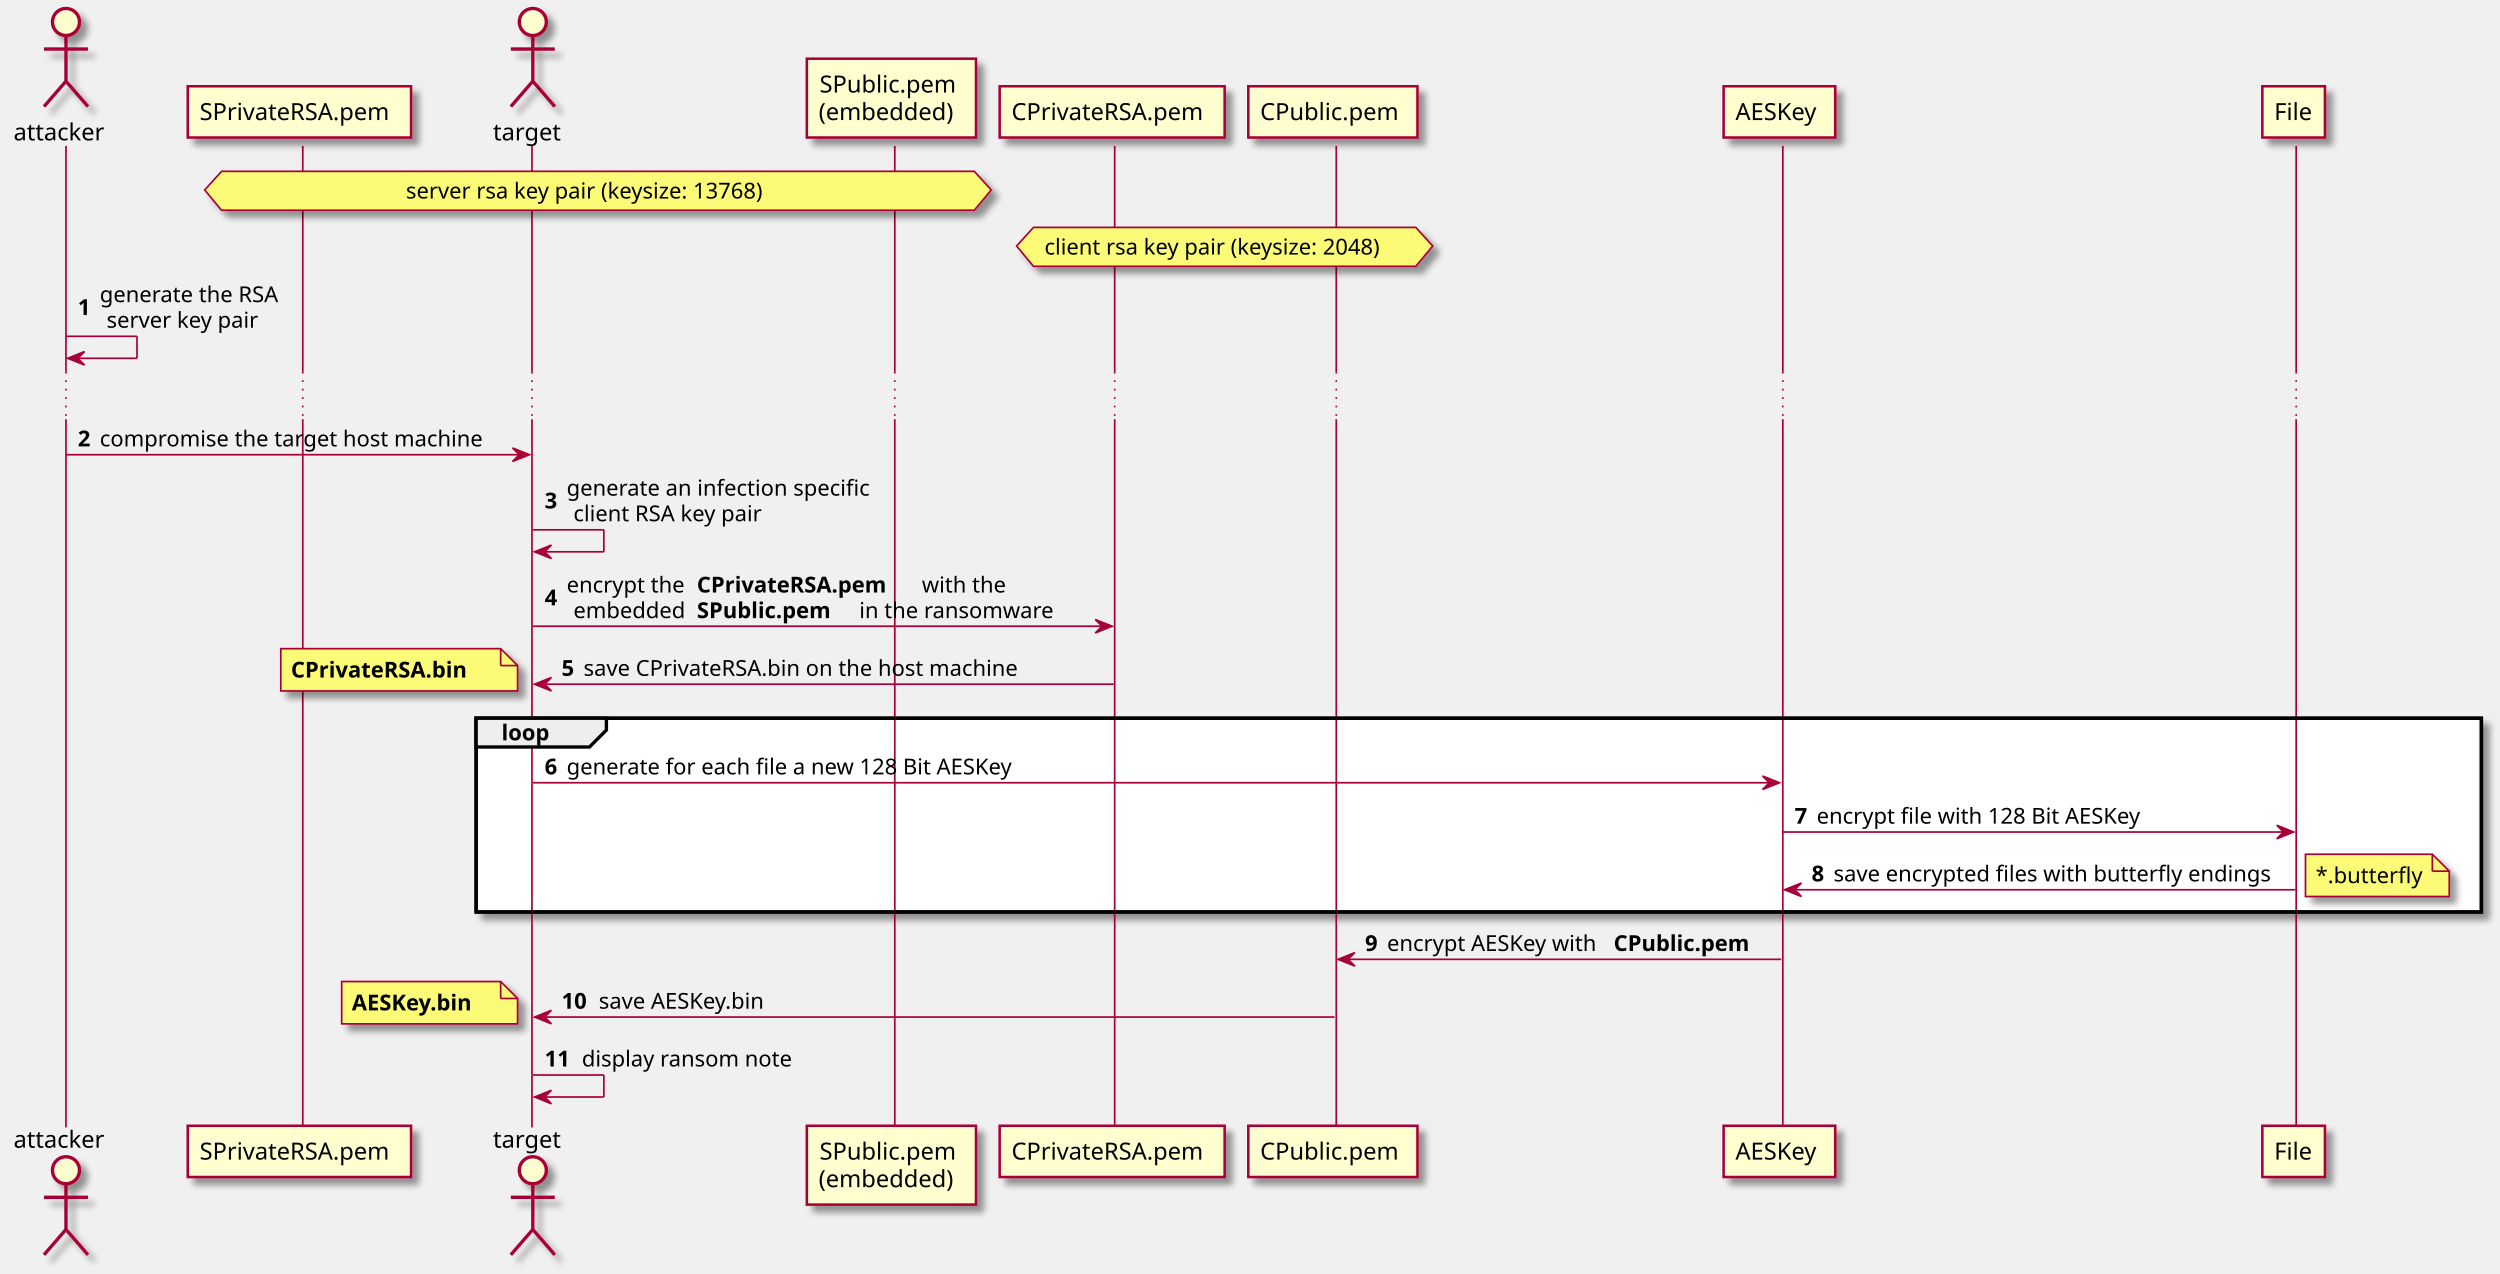
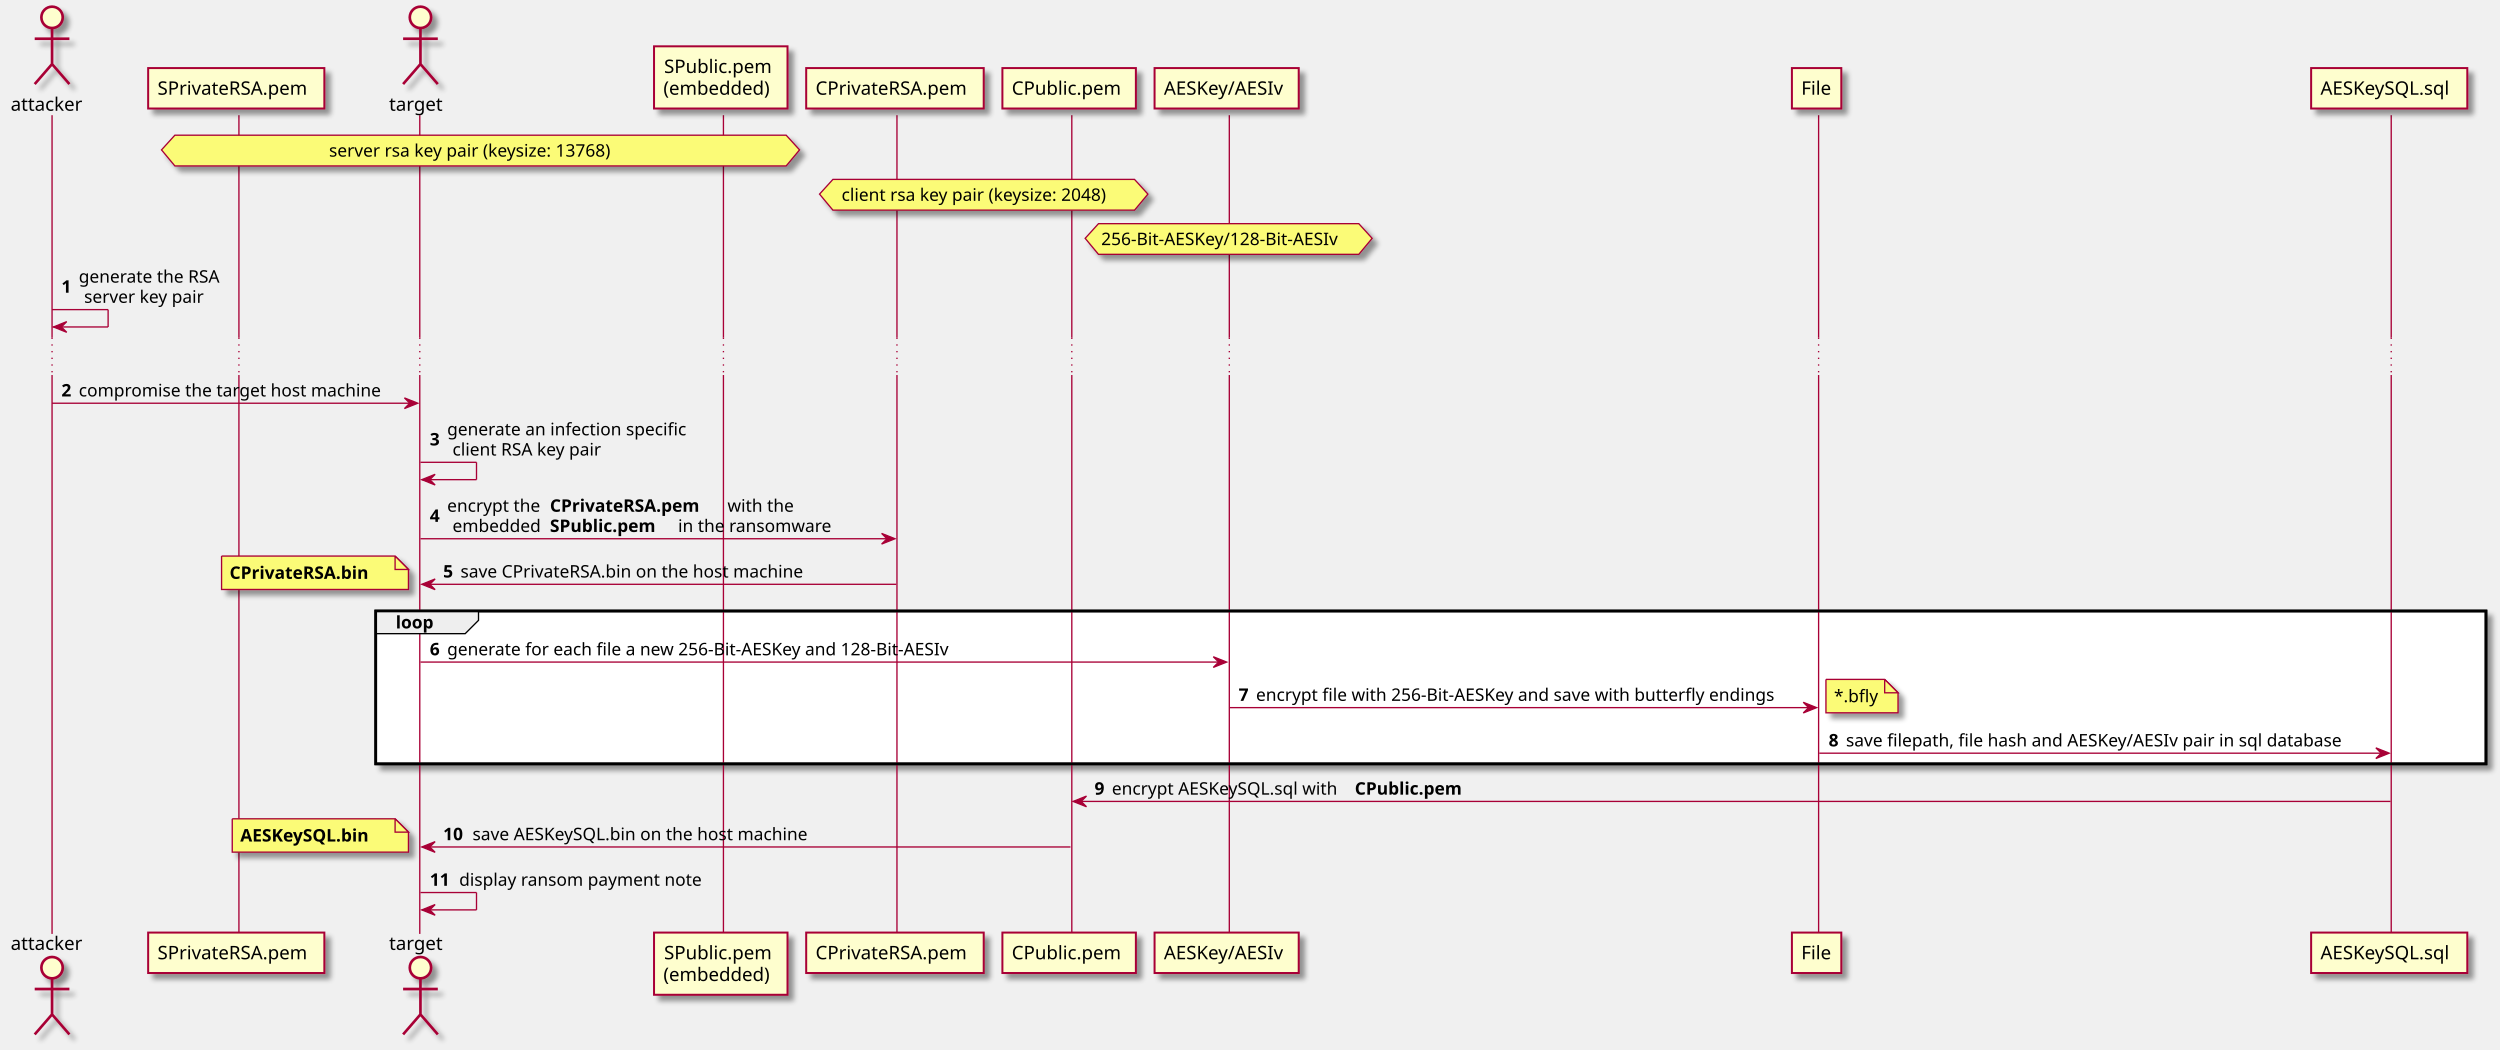
- <svg xmlns="http://www.w3.org/2000/svg" contentScriptType="application/ecmascript" contentStyleType="text/css" height="753px" preserveAspectRatio="none" style="width:1478px;height:753px;" version="1.1" viewBox="0 0 1478 753" width="1478px" zoomAndPan="magnify">
+ <svg xmlns="http://www.w3.org/2000/svg" contentScriptType="application/ecmascript" contentStyleType="text/css" height="786px" preserveAspectRatio="none" style="width:1873px;height:786px;" version="1.1" viewBox="0 0 1873 786" width="1873px" zoomAndPan="magnify">
  <defs>
-     <filter height="300%" id="f11gcw8p3ansfm" width="300%" x="-1" y="-1">
+     <filter height="300%" id="f1n626rhf7itmw" width="300%" x="-1" y="-1">
      <feGaussianBlur result="blurOut" stdDeviation="2.0" />
      <feColorMatrix in="blurOut" result="blurOut2" type="matrix" values="0 0 0 0 0 0 0 0 0 0 0 0 0 0 0 0 0 0 .4 0" />
      <feOffset dx="4.0" dy="4.0" in="blurOut2" result="blurOut3" />
      <feBlend in="SourceGraphic" in2="blurOut3" mode="normal" />
    </filter>
  </defs>
  <g>
-     <rect fill="#FFFFFF" filter="url(#f11gcw8p3ansfm)" height="114.531" style="stroke: #000000; stroke-width: 2.0;" width="1185.5" x="281.5" y="424.625" />
-     <line style="stroke: #A80036; stroke-width: 1.0;" x1="39" x2="39" y1="86.297" y2="219.828" />
-     <line style="stroke: #A80036; stroke-width: 1.0; stroke-dasharray: 1.0,4.0;" x1="39" x2="39" y1="219.828" y2="247.828" />
-     <line style="stroke: #A80036; stroke-width: 1.0;" x1="39" x2="39" y1="247.828" y2="666.555" />
-     <line style="stroke: #A80036; stroke-width: 1.0;" x1="179" x2="179" y1="86.297" y2="219.828" />
-     <line style="stroke: #A80036; stroke-width: 1.0; stroke-dasharray: 1.0,4.0;" x1="179" x2="179" y1="219.828" y2="247.828" />
-     <line style="stroke: #A80036; stroke-width: 1.0;" x1="179" x2="179" y1="247.828" y2="666.555" />
-     <line style="stroke: #A80036; stroke-width: 1.0;" x1="314.5" x2="314.5" y1="86.297" y2="219.828" />
-     <line style="stroke: #A80036; stroke-width: 1.0; stroke-dasharray: 1.0,4.0;" x1="314.5" x2="314.5" y1="219.828" y2="247.828" />
-     <line style="stroke: #A80036; stroke-width: 1.0;" x1="314.5" x2="314.5" y1="247.828" y2="666.555" />
-     <line style="stroke: #A80036; stroke-width: 1.0;" x1="529" x2="529" y1="86.297" y2="219.828" />
-     <line style="stroke: #A80036; stroke-width: 1.0; stroke-dasharray: 1.0,4.0;" x1="529" x2="529" y1="219.828" y2="247.828" />
-     <line style="stroke: #A80036; stroke-width: 1.0;" x1="529" x2="529" y1="247.828" y2="666.555" />
-     <line style="stroke: #A80036; stroke-width: 1.0;" x1="659" x2="659" y1="86.297" y2="219.828" />
-     <line style="stroke: #A80036; stroke-width: 1.0; stroke-dasharray: 1.0,4.0;" x1="659" x2="659" y1="219.828" y2="247.828" />
-     <line style="stroke: #A80036; stroke-width: 1.0;" x1="659" x2="659" y1="247.828" y2="666.555" />
-     <line style="stroke: #A80036; stroke-width: 1.0;" x1="790" x2="790" y1="86.297" y2="219.828" />
-     <line style="stroke: #A80036; stroke-width: 1.0; stroke-dasharray: 1.0,4.0;" x1="790" x2="790" y1="219.828" y2="247.828" />
-     <line style="stroke: #A80036; stroke-width: 1.0;" x1="790" x2="790" y1="247.828" y2="666.555" />
-     <line style="stroke: #A80036; stroke-width: 1.0;" x1="1054" x2="1054" y1="86.297" y2="219.828" />
-     <line style="stroke: #A80036; stroke-width: 1.0; stroke-dasharray: 1.0,4.0;" x1="1054" x2="1054" y1="219.828" y2="247.828" />
-     <line style="stroke: #A80036; stroke-width: 1.0;" x1="1054" x2="1054" y1="247.828" y2="666.555" />
-     <line style="stroke: #A80036; stroke-width: 1.0;" x1="1357.5" x2="1357.5" y1="86.297" y2="219.828" />
-     <line style="stroke: #A80036; stroke-width: 1.0; stroke-dasharray: 1.0,4.0;" x1="1357.5" x2="1357.5" y1="219.828" y2="247.828" />
-     <line style="stroke: #A80036; stroke-width: 1.0;" x1="1357.5" x2="1357.5" y1="247.828" y2="666.555" />
+     <rect fill="#FFFFFF" filter="url(#f1n626rhf7itmw)" height="114.531" style="stroke: #000000; stroke-width: 2.0;" width="1581" x="281.5" y="457.758" />
+     <line style="stroke: #A80036; stroke-width: 1.0;" x1="39" x2="39" y1="86.297" y2="252.961" />
+     <line style="stroke: #A80036; stroke-width: 1.0; stroke-dasharray: 1.0,4.0;" x1="39" x2="39" y1="252.961" y2="280.961" />
+     <line style="stroke: #A80036; stroke-width: 1.0;" x1="39" x2="39" y1="280.961" y2="699.688" />
+     <line style="stroke: #A80036; stroke-width: 1.0;" x1="179" x2="179" y1="86.297" y2="252.961" />
+     <line style="stroke: #A80036; stroke-width: 1.0; stroke-dasharray: 1.0,4.0;" x1="179" x2="179" y1="252.961" y2="280.961" />
+     <line style="stroke: #A80036; stroke-width: 1.0;" x1="179" x2="179" y1="280.961" y2="699.688" />
+     <line style="stroke: #A80036; stroke-width: 1.0;" x1="314.5" x2="314.5" y1="86.297" y2="252.961" />
+     <line style="stroke: #A80036; stroke-width: 1.0; stroke-dasharray: 1.0,4.0;" x1="314.5" x2="314.5" y1="252.961" y2="280.961" />
+     <line style="stroke: #A80036; stroke-width: 1.0;" x1="314.5" x2="314.5" y1="280.961" y2="699.688" />
+     <line style="stroke: #A80036; stroke-width: 1.0;" x1="542" x2="542" y1="86.297" y2="252.961" />
+     <line style="stroke: #A80036; stroke-width: 1.0; stroke-dasharray: 1.0,4.0;" x1="542" x2="542" y1="252.961" y2="280.961" />
+     <line style="stroke: #A80036; stroke-width: 1.0;" x1="542" x2="542" y1="280.961" y2="699.688" />
+     <line style="stroke: #A80036; stroke-width: 1.0;" x1="672" x2="672" y1="86.297" y2="252.961" />
+     <line style="stroke: #A80036; stroke-width: 1.0; stroke-dasharray: 1.0,4.0;" x1="672" x2="672" y1="252.961" y2="280.961" />
+     <line style="stroke: #A80036; stroke-width: 1.0;" x1="672" x2="672" y1="280.961" y2="699.688" />
+     <line style="stroke: #A80036; stroke-width: 1.0;" x1="803" x2="803" y1="86.297" y2="252.961" />
+     <line style="stroke: #A80036; stroke-width: 1.0; stroke-dasharray: 1.0,4.0;" x1="803" x2="803" y1="252.961" y2="280.961" />
+     <line style="stroke: #A80036; stroke-width: 1.0;" x1="803" x2="803" y1="280.961" y2="699.688" />
+     <line style="stroke: #A80036; stroke-width: 1.0;" x1="921" x2="921" y1="86.297" y2="252.961" />
+     <line style="stroke: #A80036; stroke-width: 1.0; stroke-dasharray: 1.0,4.0;" x1="921" x2="921" y1="252.961" y2="280.961" />
+     <line style="stroke: #A80036; stroke-width: 1.0;" x1="921" x2="921" y1="280.961" y2="699.688" />
+     <line style="stroke: #A80036; stroke-width: 1.0;" x1="1362.5" x2="1362.5" y1="86.297" y2="252.961" />
+     <line style="stroke: #A80036; stroke-width: 1.0; stroke-dasharray: 1.0,4.0;" x1="1362.5" x2="1362.5" y1="252.961" y2="280.961" />
+     <line style="stroke: #A80036; stroke-width: 1.0;" x1="1362.5" x2="1362.5" y1="280.961" y2="699.688" />
+     <line style="stroke: #A80036; stroke-width: 1.0;" x1="1791.5" x2="1791.5" y1="86.297" y2="252.961" />
+     <line style="stroke: #A80036; stroke-width: 1.0; stroke-dasharray: 1.0,4.0;" x1="1791.5" x2="1791.5" y1="252.961" y2="280.961" />
+     <line style="stroke: #A80036; stroke-width: 1.0;" x1="1791.5" x2="1791.5" y1="280.961" y2="699.688" />
    <text fill="#000000" font-family="sans-serif" font-size="14" lengthAdjust="spacingAndGlyphs" textLength="56" x="8" y="82.995">attacker</text>
-     <ellipse cx="39" cy="13" fill="#FEFECE" filter="url(#f11gcw8p3ansfm)" rx="8" ry="8" style="stroke: #A80036; stroke-width: 2.0;" />
-     <path d="M39,21 L39,48 M26,29 L52,29 M39,48 L26,63 M39,48 L52,63 " fill="#FEFECE" filter="url(#f11gcw8p3ansfm)" style="stroke: #A80036; stroke-width: 2.0;" />
-     <text fill="#000000" font-family="sans-serif" font-size="14" lengthAdjust="spacingAndGlyphs" textLength="56" x="8" y="678.55">attacker</text>
-     <ellipse cx="39" cy="691.852" fill="#FEFECE" filter="url(#f11gcw8p3ansfm)" rx="8" ry="8" style="stroke: #A80036; stroke-width: 2.0;" />
-     <path d="M39,699.852 L39,726.852 M26,707.852 L52,707.852 M39,726.852 L26,741.852 M39,726.852 L52,741.852 " fill="#FEFECE" filter="url(#f11gcw8p3ansfm)" style="stroke: #A80036; stroke-width: 2.0;" />
-     <rect fill="#FEFECE" filter="url(#f11gcw8p3ansfm)" height="30.297" style="stroke: #A80036; stroke-width: 1.5;" width="132" x="111" y="51" />
+     <ellipse cx="39" cy="13" fill="#FEFECE" filter="url(#f1n626rhf7itmw)" rx="8" ry="8" style="stroke: #A80036; stroke-width: 2.0;" />
+     <path d="M39,21 L39,48 M26,29 L52,29 M39,48 L26,63 M39,48 L52,63 " fill="none" filter="url(#f1n626rhf7itmw)" style="stroke: #A80036; stroke-width: 2.0;" />
+     <text fill="#000000" font-family="sans-serif" font-size="14" lengthAdjust="spacingAndGlyphs" textLength="56" x="8" y="711.683">attacker</text>
+     <ellipse cx="39" cy="724.984" fill="#FEFECE" filter="url(#f1n626rhf7itmw)" rx="8" ry="8" style="stroke: #A80036; stroke-width: 2.0;" />
+     <path d="M39,732.984 L39,759.984 M26,740.984 L52,740.984 M39,759.984 L26,774.984 M39,759.984 L52,774.984 " fill="none" filter="url(#f1n626rhf7itmw)" style="stroke: #A80036; stroke-width: 2.0;" />
+     <rect fill="#FEFECE" filter="url(#f1n626rhf7itmw)" height="30.297" style="stroke: #A80036; stroke-width: 1.5;" width="132" x="111" y="51" />
    <text fill="#000000" font-family="sans-serif" font-size="14" lengthAdjust="spacingAndGlyphs" textLength="118" x="118" y="70.995">SPrivateRSA.pem</text>
-     <rect fill="#FEFECE" filter="url(#f11gcw8p3ansfm)" height="30.297" style="stroke: #A80036; stroke-width: 1.5;" width="132" x="111" y="665.555" />
-     <text fill="#000000" font-family="sans-serif" font-size="14" lengthAdjust="spacingAndGlyphs" textLength="118" x="118" y="685.55">SPrivateRSA.pem</text>
+     <rect fill="#FEFECE" filter="url(#f1n626rhf7itmw)" height="30.297" style="stroke: #A80036; stroke-width: 1.5;" width="132" x="111" y="698.688" />
+     <text fill="#000000" font-family="sans-serif" font-size="14" lengthAdjust="spacingAndGlyphs" textLength="118" x="118" y="718.683">SPrivateRSA.pem</text>
    <text fill="#000000" font-family="sans-serif" font-size="14" lengthAdjust="spacingAndGlyphs" textLength="41" x="291.5" y="82.995">target</text>
-     <ellipse cx="315" cy="13" fill="#FEFECE" filter="url(#f11gcw8p3ansfm)" rx="8" ry="8" style="stroke: #A80036; stroke-width: 2.0;" />
-     <path d="M315,21 L315,48 M302,29 L328,29 M315,48 L302,63 M315,48 L328,63 " fill="#FEFECE" filter="url(#f11gcw8p3ansfm)" style="stroke: #A80036; stroke-width: 2.0;" />
-     <text fill="#000000" font-family="sans-serif" font-size="14" lengthAdjust="spacingAndGlyphs" textLength="41" x="291.5" y="678.55">target</text>
-     <ellipse cx="315" cy="691.852" fill="#FEFECE" filter="url(#f11gcw8p3ansfm)" rx="8" ry="8" style="stroke: #A80036; stroke-width: 2.0;" />
-     <path d="M315,699.852 L315,726.852 M302,707.852 L328,707.852 M315,726.852 L302,741.852 M315,726.852 L328,741.852 " fill="#FEFECE" filter="url(#f11gcw8p3ansfm)" style="stroke: #A80036; stroke-width: 2.0;" />
-     <rect fill="#FEFECE" filter="url(#f11gcw8p3ansfm)" height="46.594" style="stroke: #A80036; stroke-width: 1.5;" width="100" x="477" y="34.703" />
-     <text fill="#000000" font-family="sans-serif" font-size="14" lengthAdjust="spacingAndGlyphs" textLength="85" x="484.5" y="54.698">SPublic.pem</text>
-     <text fill="#000000" font-family="sans-serif" font-size="14" lengthAdjust="spacingAndGlyphs" textLength="86" x="484" y="70.995">(embedded)</text>
-     <rect fill="#FEFECE" filter="url(#f11gcw8p3ansfm)" height="46.594" style="stroke: #A80036; stroke-width: 1.5;" width="100" x="477" y="665.555" />
-     <text fill="#000000" font-family="sans-serif" font-size="14" lengthAdjust="spacingAndGlyphs" textLength="85" x="484.5" y="685.55">SPublic.pem</text>
-     <text fill="#000000" font-family="sans-serif" font-size="14" lengthAdjust="spacingAndGlyphs" textLength="86" x="484" y="701.847">(embedded)</text>
-     <rect fill="#FEFECE" filter="url(#f11gcw8p3ansfm)" height="30.297" style="stroke: #A80036; stroke-width: 1.5;" width="133" x="591" y="51" />
-     <text fill="#000000" font-family="sans-serif" font-size="14" lengthAdjust="spacingAndGlyphs" textLength="119" x="598" y="70.995">CPrivateRSA.pem</text>
-     <rect fill="#FEFECE" filter="url(#f11gcw8p3ansfm)" height="30.297" style="stroke: #A80036; stroke-width: 1.5;" width="133" x="591" y="665.555" />
-     <text fill="#000000" font-family="sans-serif" font-size="14" lengthAdjust="spacingAndGlyphs" textLength="119" x="598" y="685.55">CPrivateRSA.pem</text>
-     <rect fill="#FEFECE" filter="url(#f11gcw8p3ansfm)" height="30.297" style="stroke: #A80036; stroke-width: 1.5;" width="100" x="738" y="51" />
-     <text fill="#000000" font-family="sans-serif" font-size="14" lengthAdjust="spacingAndGlyphs" textLength="86" x="745" y="70.995">CPublic.pem</text>
-     <rect fill="#FEFECE" filter="url(#f11gcw8p3ansfm)" height="30.297" style="stroke: #A80036; stroke-width: 1.5;" width="100" x="738" y="665.555" />
-     <text fill="#000000" font-family="sans-serif" font-size="14" lengthAdjust="spacingAndGlyphs" textLength="86" x="745" y="685.55">CPublic.pem</text>
-     <rect fill="#FEFECE" filter="url(#f11gcw8p3ansfm)" height="30.297" style="stroke: #A80036; stroke-width: 1.5;" width="66" x="1019" y="51" />
-     <text fill="#000000" font-family="sans-serif" font-size="14" lengthAdjust="spacingAndGlyphs" textLength="52" x="1026" y="70.995">AESKey</text>
-     <rect fill="#FEFECE" filter="url(#f11gcw8p3ansfm)" height="30.297" style="stroke: #A80036; stroke-width: 1.5;" width="66" x="1019" y="665.555" />
-     <text fill="#000000" font-family="sans-serif" font-size="14" lengthAdjust="spacingAndGlyphs" textLength="52" x="1026" y="685.55">AESKey</text>
-     <rect fill="#FEFECE" filter="url(#f11gcw8p3ansfm)" height="30.297" style="stroke: #A80036; stroke-width: 1.5;" width="37" x="1337.5" y="51" />
-     <text fill="#000000" font-family="sans-serif" font-size="14" lengthAdjust="spacingAndGlyphs" textLength="23" x="1344.5" y="70.995">File</text>
-     <rect fill="#FEFECE" filter="url(#f11gcw8p3ansfm)" height="30.297" style="stroke: #A80036; stroke-width: 1.5;" width="37" x="1337.5" y="665.555" />
-     <text fill="#000000" font-family="sans-serif" font-size="14" lengthAdjust="spacingAndGlyphs" textLength="23" x="1344.5" y="685.55">File</text>
-     <polygon fill="#FBFB77" filter="url(#f11gcw8p3ansfm)" points="131,101.297,576,101.297,586,112.297,576,124.297,131,124.297,121,112.297,131,101.297" style="stroke: #A80036; stroke-width: 1.0;" />
-     <text fill="#000000" font-family="sans-serif" font-size="13" lengthAdjust="spacingAndGlyphs" textLength="227" x="240" y="117.364">server rsa key pair (keysize: 13768)</text>
-     <polygon fill="#FBFB77" filter="url(#f11gcw8p3ansfm)" points="611,134.43,837,134.43,847,145.43,837,157.43,611,157.43,601,145.43,611,134.43" style="stroke: #A80036; stroke-width: 1.0;" />
-     <text fill="#000000" font-family="sans-serif" font-size="13" lengthAdjust="spacingAndGlyphs" textLength="213" x="617.5" y="150.497">client rsa key pair (keysize: 2048)</text>
-     <line style="stroke: #A80036; stroke-width: 1.0;" x1="39" x2="81" y1="198.828" y2="198.828" />
-     <line style="stroke: #A80036; stroke-width: 1.0;" x1="81" x2="81" y1="198.828" y2="211.828" />
-     <line style="stroke: #A80036; stroke-width: 1.0;" x1="40" x2="81" y1="211.828" y2="211.828" />
-     <polygon fill="#A80036" points="50,207.828,40,211.828,50,215.828,46,211.828" style="stroke: #A80036; stroke-width: 1.0;" />
-     <text fill="#000000" font-family="sans-serif" font-size="13" font-weight="bold" lengthAdjust="spacingAndGlyphs" textLength="9" x="46" y="186.196">1</text>
-     <text fill="#000000" font-family="sans-serif" font-size="13" lengthAdjust="spacingAndGlyphs" textLength="113" x="59" y="178.629">generate the RSA</text>
-     <text fill="#000000" font-family="sans-serif" font-size="13" lengthAdjust="spacingAndGlyphs" textLength="94" x="63" y="193.762">server key pair</text>
-     <polygon fill="#A80036" points="303,264.828,313,268.828,303,272.828,307,268.828" style="stroke: #A80036; stroke-width: 1.0;" />
-     <line style="stroke: #A80036; stroke-width: 1.0;" x1="39" x2="309" y1="268.828" y2="268.828" />
-     <text fill="#000000" font-family="sans-serif" font-size="13" font-weight="bold" lengthAdjust="spacingAndGlyphs" textLength="9" x="46" y="263.895">2</text>
-     <text fill="#000000" font-family="sans-serif" font-size="13" lengthAdjust="spacingAndGlyphs" textLength="239" x="59" y="263.895">compromise the target host machine</text>
-     <line style="stroke: #A80036; stroke-width: 1.0;" x1="315" x2="357" y1="313.227" y2="313.227" />
-     <line style="stroke: #A80036; stroke-width: 1.0;" x1="357" x2="357" y1="313.227" y2="326.227" />
-     <line style="stroke: #A80036; stroke-width: 1.0;" x1="316" x2="357" y1="326.227" y2="326.227" />
-     <polygon fill="#A80036" points="326,322.227,316,326.227,326,330.227,322,326.227" style="stroke: #A80036; stroke-width: 1.0;" />
-     <text fill="#000000" font-family="sans-serif" font-size="13" font-weight="bold" lengthAdjust="spacingAndGlyphs" textLength="9" x="322" y="300.594">3</text>
-     <text fill="#000000" font-family="sans-serif" font-size="13" lengthAdjust="spacingAndGlyphs" textLength="187" x="335" y="293.028">generate an infection specific</text>
-     <text fill="#000000" font-family="sans-serif" font-size="13" lengthAdjust="spacingAndGlyphs" textLength="118" x="339" y="308.161">client RSA key pair</text>
-     <polygon fill="#A80036" points="647.5,366.227,657.5,370.227,647.5,374.227,651.5,370.227" style="stroke: #A80036; stroke-width: 1.0;" />
-     <line style="stroke: #A80036; stroke-width: 1.0;" x1="315" x2="653.5" y1="370.227" y2="370.227" />
-     <text fill="#000000" font-family="sans-serif" font-size="13" font-weight="bold" lengthAdjust="spacingAndGlyphs" textLength="9" x="322" y="357.86">4</text>
-     <text fill="#000000" font-family="sans-serif" font-size="13" lengthAdjust="spacingAndGlyphs" textLength="73" x="335" y="350.293">encrypt the</text>
-     <text fill="#000000" font-family="sans-serif" font-size="13" font-weight="bold" lengthAdjust="spacingAndGlyphs" textLength="129" x="412" y="350.293">CPrivateRSA.pem</text>
-     <text fill="#000000" font-family="sans-serif" font-size="13" lengthAdjust="spacingAndGlyphs" textLength="50" x="545" y="350.293">with the</text>
-     <text fill="#000000" font-family="sans-serif" font-size="13" lengthAdjust="spacingAndGlyphs" textLength="69" x="339" y="365.426">embedded</text>
-     <text fill="#000000" font-family="sans-serif" font-size="13" font-weight="bold" lengthAdjust="spacingAndGlyphs" textLength="92" x="412" y="365.426">SPublic.pem</text>
-     <text fill="#000000" font-family="sans-serif" font-size="13" lengthAdjust="spacingAndGlyphs" textLength="119" x="508" y="365.426">in the ransomware</text>
-     <polygon fill="#A80036" points="326,400.492,316,404.492,326,408.492,322,404.492" style="stroke: #A80036; stroke-width: 1.0;" />
-     <line style="stroke: #A80036; stroke-width: 1.0;" x1="320" x2="658.5" y1="404.492" y2="404.492" />
-     <text fill="#000000" font-family="sans-serif" font-size="13" font-weight="bold" lengthAdjust="spacingAndGlyphs" textLength="9" x="332" y="399.559">5</text>
-     <text fill="#000000" font-family="sans-serif" font-size="13" lengthAdjust="spacingAndGlyphs" textLength="272" x="345" y="399.559">save CPrivateRSA.bin on the host machine</text>
-     <polygon fill="#FBFB77" filter="url(#f11gcw8p3ansfm)" points="166,383.492,166,408.492,306,408.492,306,393.492,296,383.492,166,383.492" style="stroke: #A80036; stroke-width: 1.0;" />
-     <line style="stroke: #A80036; stroke-width: 1.0;" x1="296" x2="296" y1="383.492" y2="393.492" />
-     <line style="stroke: #A80036; stroke-width: 1.0;" x1="306" x2="296" y1="393.492" y2="393.492" />
-     <text fill="#000000" font-family="sans-serif" font-size="13" font-weight="bold" lengthAdjust="spacingAndGlyphs" textLength="119" x="172" y="400.559">CPrivateRSA.bin</text>
-     <rect fill="none" height="114.531" style="stroke: #000000; stroke-width: 2.0;" width="1185.5" x="281.5" y="424.625" />
-     <polygon fill="#EEEEEE" points="281.5,424.625,358.5,424.625,358.5,431.625,348.5,441.625,281.5,441.625,281.5,424.625" style="stroke: #000000; stroke-width: 2.0;" />
-     <text fill="#000000" font-family="sans-serif" font-size="13" font-weight="bold" lengthAdjust="spacingAndGlyphs" textLength="32" x="296.5" y="437.692">loop</text>
-     <polygon fill="#A80036" points="1042,458.758,1052,462.758,1042,466.758,1046,462.758" style="stroke: #A80036; stroke-width: 1.0;" />
-     <line style="stroke: #A80036; stroke-width: 1.0;" x1="315" x2="1048" y1="462.758" y2="462.758" />
-     <text fill="#000000" font-family="sans-serif" font-size="13" font-weight="bold" lengthAdjust="spacingAndGlyphs" textLength="9" x="322" y="457.825">6</text>
-     <text fill="#000000" font-family="sans-serif" font-size="13" lengthAdjust="spacingAndGlyphs" textLength="279" x="335" y="457.825">generate for each file a new 128 Bit AESKey</text>
-     <polygon fill="#A80036" points="1346,487.891,1356,491.891,1346,495.891,1350,491.891" style="stroke: #A80036; stroke-width: 1.0;" />
-     <line style="stroke: #A80036; stroke-width: 1.0;" x1="1054" x2="1352" y1="491.891" y2="491.891" />
-     <text fill="#000000" font-family="sans-serif" font-size="13" font-weight="bold" lengthAdjust="spacingAndGlyphs" textLength="9" x="1061" y="486.957">7</text>
-     <text fill="#000000" font-family="sans-serif" font-size="13" lengthAdjust="spacingAndGlyphs" textLength="201" x="1074" y="486.957">encrypt file with 128 Bit AESKey</text>
-     <polygon fill="#A80036" points="1065,522.023,1055,526.023,1065,530.023,1061,526.023" style="stroke: #A80036; stroke-width: 1.0;" />
-     <line style="stroke: #A80036; stroke-width: 1.0;" x1="1059" x2="1357" y1="526.023" y2="526.023" />
-     <text fill="#000000" font-family="sans-serif" font-size="13" font-weight="bold" lengthAdjust="spacingAndGlyphs" textLength="9" x="1071" y="521.09">8</text>
-     <text fill="#000000" font-family="sans-serif" font-size="13" lengthAdjust="spacingAndGlyphs" textLength="267" x="1084" y="521.09">save encrypted files with butterfly endings</text>
-     <polygon fill="#FBFB77" filter="url(#f11gcw8p3ansfm)" points="1363,505.023,1363,530.023,1448,530.023,1448,515.023,1438,505.023,1363,505.023" style="stroke: #A80036; stroke-width: 1.0;" />
-     <line style="stroke: #A80036; stroke-width: 1.0;" x1="1438" x2="1438" y1="505.023" y2="515.023" />
-     <line style="stroke: #A80036; stroke-width: 1.0;" x1="1448" x2="1438" y1="515.023" y2="515.023" />
-     <text fill="#000000" font-family="sans-serif" font-size="13" lengthAdjust="spacingAndGlyphs" textLength="64" x="1369" y="522.09">*.butterfly</text>
-     <polygon fill="#A80036" points="801,563.156,791,567.156,801,571.156,797,567.156" style="stroke: #A80036; stroke-width: 1.0;" />
-     <line style="stroke: #A80036; stroke-width: 1.0;" x1="795" x2="1053" y1="567.156" y2="567.156" />
-     <text fill="#000000" font-family="sans-serif" font-size="13" font-weight="bold" lengthAdjust="spacingAndGlyphs" textLength="9" x="807" y="562.223">9</text>
-     <text fill="#000000" font-family="sans-serif" font-size="13" lengthAdjust="spacingAndGlyphs" textLength="130" x="820" y="562.223">encrypt AESKey with</text>
-     <text fill="#000000" font-family="sans-serif" font-size="13" font-weight="bold" lengthAdjust="spacingAndGlyphs" textLength="93" x="954" y="562.223">CPublic.pem</text>
-     <polygon fill="#A80036" points="326,597.289,316,601.289,326,605.289,322,601.289" style="stroke: #A80036; stroke-width: 1.0;" />
-     <line style="stroke: #A80036; stroke-width: 1.0;" x1="320" x2="789" y1="601.289" y2="601.289" />
-     <text fill="#000000" font-family="sans-serif" font-size="13" font-weight="bold" lengthAdjust="spacingAndGlyphs" textLength="18" x="332" y="596.356">10</text>
-     <text fill="#000000" font-family="sans-serif" font-size="13" lengthAdjust="spacingAndGlyphs" textLength="106" x="354" y="596.356">save AESKey.bin</text>
-     <polygon fill="#FBFB77" filter="url(#f11gcw8p3ansfm)" points="202,580.289,202,605.289,306,605.289,306,590.289,296,580.289,202,580.289" style="stroke: #A80036; stroke-width: 1.0;" />
-     <line style="stroke: #A80036; stroke-width: 1.0;" x1="296" x2="296" y1="580.289" y2="590.289" />
-     <line style="stroke: #A80036; stroke-width: 1.0;" x1="306" x2="296" y1="590.289" y2="590.289" />
-     <text fill="#000000" font-family="sans-serif" font-size="13" font-weight="bold" lengthAdjust="spacingAndGlyphs" textLength="83" x="208" y="597.356">AESKey.bin</text>
-     <line style="stroke: #A80036; stroke-width: 1.0;" x1="315" x2="357" y1="635.555" y2="635.555" />
-     <line style="stroke: #A80036; stroke-width: 1.0;" x1="357" x2="357" y1="635.555" y2="648.555" />
-     <line style="stroke: #A80036; stroke-width: 1.0;" x1="316" x2="357" y1="648.555" y2="648.555" />
-     <polygon fill="#A80036" points="326,644.555,316,648.555,326,652.555,322,648.555" style="stroke: #A80036; stroke-width: 1.0;" />
-     <text fill="#000000" font-family="sans-serif" font-size="13" font-weight="bold" lengthAdjust="spacingAndGlyphs" textLength="18" x="322" y="630.489">11</text>
-     <text fill="#000000" font-family="sans-serif" font-size="13" lengthAdjust="spacingAndGlyphs" textLength="130" x="344" y="630.489">display ransom note</text>
+     <ellipse cx="315" cy="13" fill="#FEFECE" filter="url(#f1n626rhf7itmw)" rx="8" ry="8" style="stroke: #A80036; stroke-width: 2.0;" />
+     <path d="M315,21 L315,48 M302,29 L328,29 M315,48 L302,63 M315,48 L328,63 " fill="none" filter="url(#f1n626rhf7itmw)" style="stroke: #A80036; stroke-width: 2.0;" />
+     <text fill="#000000" font-family="sans-serif" font-size="14" lengthAdjust="spacingAndGlyphs" textLength="41" x="291.5" y="711.683">target</text>
+     <ellipse cx="315" cy="724.984" fill="#FEFECE" filter="url(#f1n626rhf7itmw)" rx="8" ry="8" style="stroke: #A80036; stroke-width: 2.0;" />
+     <path d="M315,732.984 L315,759.984 M302,740.984 L328,740.984 M315,759.984 L302,774.984 M315,759.984 L328,774.984 " fill="none" filter="url(#f1n626rhf7itmw)" style="stroke: #A80036; stroke-width: 2.0;" />
+     <rect fill="#FEFECE" filter="url(#f1n626rhf7itmw)" height="46.594" style="stroke: #A80036; stroke-width: 1.5;" width="100" x="490" y="34.703" />
+     <text fill="#000000" font-family="sans-serif" font-size="14" lengthAdjust="spacingAndGlyphs" textLength="85" x="497.5" y="54.698">SPublic.pem</text>
+     <text fill="#000000" font-family="sans-serif" font-size="14" lengthAdjust="spacingAndGlyphs" textLength="86" x="497" y="70.995">(embedded)</text>
+     <rect fill="#FEFECE" filter="url(#f1n626rhf7itmw)" height="46.594" style="stroke: #A80036; stroke-width: 1.5;" width="100" x="490" y="698.688" />
+     <text fill="#000000" font-family="sans-serif" font-size="14" lengthAdjust="spacingAndGlyphs" textLength="85" x="497.5" y="718.683">SPublic.pem</text>
+     <text fill="#000000" font-family="sans-serif" font-size="14" lengthAdjust="spacingAndGlyphs" textLength="86" x="497" y="734.98">(embedded)</text>
+     <rect fill="#FEFECE" filter="url(#f1n626rhf7itmw)" height="30.297" style="stroke: #A80036; stroke-width: 1.5;" width="133" x="604" y="51" />
+     <text fill="#000000" font-family="sans-serif" font-size="14" lengthAdjust="spacingAndGlyphs" textLength="119" x="611" y="70.995">CPrivateRSA.pem</text>
+     <rect fill="#FEFECE" filter="url(#f1n626rhf7itmw)" height="30.297" style="stroke: #A80036; stroke-width: 1.5;" width="133" x="604" y="698.688" />
+     <text fill="#000000" font-family="sans-serif" font-size="14" lengthAdjust="spacingAndGlyphs" textLength="119" x="611" y="718.683">CPrivateRSA.pem</text>
+     <rect fill="#FEFECE" filter="url(#f1n626rhf7itmw)" height="30.297" style="stroke: #A80036; stroke-width: 1.5;" width="100" x="751" y="51" />
+     <text fill="#000000" font-family="sans-serif" font-size="14" lengthAdjust="spacingAndGlyphs" textLength="86" x="758" y="70.995">CPublic.pem</text>
+     <rect fill="#FEFECE" filter="url(#f1n626rhf7itmw)" height="30.297" style="stroke: #A80036; stroke-width: 1.5;" width="100" x="751" y="698.688" />
+     <text fill="#000000" font-family="sans-serif" font-size="14" lengthAdjust="spacingAndGlyphs" textLength="86" x="758" y="718.683">CPublic.pem</text>
+     <rect fill="#FEFECE" filter="url(#f1n626rhf7itmw)" height="30.297" style="stroke: #A80036; stroke-width: 1.5;" width="108" x="865" y="51" />
+     <text fill="#000000" font-family="sans-serif" font-size="14" lengthAdjust="spacingAndGlyphs" textLength="94" x="872" y="70.995">AESKey/AESIv</text>
+     <rect fill="#FEFECE" filter="url(#f1n626rhf7itmw)" height="30.297" style="stroke: #A80036; stroke-width: 1.5;" width="108" x="865" y="698.688" />
+     <text fill="#000000" font-family="sans-serif" font-size="14" lengthAdjust="spacingAndGlyphs" textLength="94" x="872" y="718.683">AESKey/AESIv</text>
+     <rect fill="#FEFECE" filter="url(#f1n626rhf7itmw)" height="30.297" style="stroke: #A80036; stroke-width: 1.5;" width="37" x="1342.5" y="51" />
+     <text fill="#000000" font-family="sans-serif" font-size="14" lengthAdjust="spacingAndGlyphs" textLength="23" x="1349.5" y="70.995">File</text>
+     <rect fill="#FEFECE" filter="url(#f1n626rhf7itmw)" height="30.297" style="stroke: #A80036; stroke-width: 1.5;" width="37" x="1342.5" y="698.688" />
+     <text fill="#000000" font-family="sans-serif" font-size="14" lengthAdjust="spacingAndGlyphs" textLength="23" x="1349.5" y="718.683">File</text>
+     <rect fill="#FEFECE" filter="url(#f1n626rhf7itmw)" height="30.297" style="stroke: #A80036; stroke-width: 1.5;" width="117" x="1731.5" y="51" />
+     <text fill="#000000" font-family="sans-serif" font-size="14" lengthAdjust="spacingAndGlyphs" textLength="103" x="1738.5" y="70.995">AESKeySQL.sql</text>
+     <rect fill="#FEFECE" filter="url(#f1n626rhf7itmw)" height="30.297" style="stroke: #A80036; stroke-width: 1.5;" width="117" x="1731.5" y="698.688" />
+     <text fill="#000000" font-family="sans-serif" font-size="14" lengthAdjust="spacingAndGlyphs" textLength="103" x="1738.5" y="718.683">AESKeySQL.sql</text>
+     <polygon fill="#FBFB77" filter="url(#f1n626rhf7itmw)" points="131,101.297,589,101.297,599,112.297,589,124.297,131,124.297,121,112.297,131,101.297" style="stroke: #A80036; stroke-width: 1.0;" />
+     <text fill="#000000" font-family="sans-serif" font-size="13" lengthAdjust="spacingAndGlyphs" textLength="227" x="246.5" y="117.364">server rsa key pair (keysize: 13768)</text>
+     <polygon fill="#FBFB77" filter="url(#f1n626rhf7itmw)" points="624,134.43,850,134.43,860,145.43,850,157.43,624,157.43,614,145.43,624,134.43" style="stroke: #A80036; stroke-width: 1.0;" />
+     <text fill="#000000" font-family="sans-serif" font-size="13" lengthAdjust="spacingAndGlyphs" textLength="213" x="630.5" y="150.497">client rsa key pair (keysize: 2048)</text>
+     <polygon fill="#FBFB77" filter="url(#f1n626rhf7itmw)" points="823,167.562,1018,167.562,1028,178.562,1018,190.562,823,190.562,813,178.562,823,167.562" style="stroke: #A80036; stroke-width: 1.0;" />
+     <text fill="#000000" font-family="sans-serif" font-size="13" lengthAdjust="spacingAndGlyphs" textLength="191" x="825" y="183.629">256-Bit-AESKey/128-Bit-AESIv</text>
+     <line style="stroke: #A80036; stroke-width: 1.0;" x1="39" x2="81" y1="231.961" y2="231.961" />
+     <line style="stroke: #A80036; stroke-width: 1.0;" x1="81" x2="81" y1="231.961" y2="244.961" />
+     <line style="stroke: #A80036; stroke-width: 1.0;" x1="40" x2="81" y1="244.961" y2="244.961" />
+     <polygon fill="#A80036" points="50,240.961,40,244.961,50,248.961,46,244.961" style="stroke: #A80036; stroke-width: 1.0;" />
+     <text fill="#000000" font-family="sans-serif" font-size="13" font-weight="bold" lengthAdjust="spacingAndGlyphs" textLength="9" x="46" y="219.329">1</text>
+     <text fill="#000000" font-family="sans-serif" font-size="13" lengthAdjust="spacingAndGlyphs" textLength="113" x="59" y="211.762">generate the RSA</text>
+     <text fill="#000000" font-family="sans-serif" font-size="13" lengthAdjust="spacingAndGlyphs" textLength="94" x="63" y="226.895">server key pair</text>
+     <polygon fill="#A80036" points="303,298.094,313,302.094,303,306.094,307,302.094" style="stroke: #A80036; stroke-width: 1.0;" />
+     <line style="stroke: #A80036; stroke-width: 1.0;" x1="39" x2="309" y1="302.094" y2="302.094" />
+     <text fill="#000000" font-family="sans-serif" font-size="13" font-weight="bold" lengthAdjust="spacingAndGlyphs" textLength="9" x="46" y="297.028">2</text>
+     <text fill="#000000" font-family="sans-serif" font-size="13" lengthAdjust="spacingAndGlyphs" textLength="239" x="59" y="297.028">compromise the target host machine</text>
+     <line style="stroke: #A80036; stroke-width: 1.0;" x1="315" x2="357" y1="346.359" y2="346.359" />
+     <line style="stroke: #A80036; stroke-width: 1.0;" x1="357" x2="357" y1="346.359" y2="359.359" />
+     <line style="stroke: #A80036; stroke-width: 1.0;" x1="316" x2="357" y1="359.359" y2="359.359" />
+     <polygon fill="#A80036" points="326,355.359,316,359.359,326,363.359,322,359.359" style="stroke: #A80036; stroke-width: 1.0;" />
+     <text fill="#000000" font-family="sans-serif" font-size="13" font-weight="bold" lengthAdjust="spacingAndGlyphs" textLength="9" x="322" y="333.727">3</text>
+     <text fill="#000000" font-family="sans-serif" font-size="13" lengthAdjust="spacingAndGlyphs" textLength="187" x="335" y="326.161">generate an infection specific</text>
+     <text fill="#000000" font-family="sans-serif" font-size="13" lengthAdjust="spacingAndGlyphs" textLength="118" x="339" y="341.293">client RSA key pair</text>
+     <polygon fill="#A80036" points="660.5,399.625,670.5,403.625,660.5,407.625,664.5,403.625" style="stroke: #A80036; stroke-width: 1.0;" />
+     <line style="stroke: #A80036; stroke-width: 1.0;" x1="315" x2="666.5" y1="403.625" y2="403.625" />
+     <text fill="#000000" font-family="sans-serif" font-size="13" font-weight="bold" lengthAdjust="spacingAndGlyphs" textLength="9" x="322" y="390.993">4</text>
+     <text fill="#000000" font-family="sans-serif" font-size="13" lengthAdjust="spacingAndGlyphs" textLength="73" x="335" y="383.426">encrypt the</text>
+     <text fill="#000000" font-family="sans-serif" font-size="13" font-weight="bold" lengthAdjust="spacingAndGlyphs" textLength="129" x="412" y="383.426">CPrivateRSA.pem</text>
+     <text fill="#000000" font-family="sans-serif" font-size="13" lengthAdjust="spacingAndGlyphs" textLength="50" x="545" y="383.426">with the</text>
+     <text fill="#000000" font-family="sans-serif" font-size="13" lengthAdjust="spacingAndGlyphs" textLength="69" x="339" y="398.559">embedded</text>
+     <text fill="#000000" font-family="sans-serif" font-size="13" font-weight="bold" lengthAdjust="spacingAndGlyphs" textLength="92" x="412" y="398.559">SPublic.pem</text>
+     <text fill="#000000" font-family="sans-serif" font-size="13" lengthAdjust="spacingAndGlyphs" textLength="119" x="508" y="398.559">in the ransomware</text>
+     <polygon fill="#A80036" points="326,433.758,316,437.758,326,441.758,322,437.758" style="stroke: #A80036; stroke-width: 1.0;" />
+     <line style="stroke: #A80036; stroke-width: 1.0;" x1="320" x2="671.5" y1="437.758" y2="437.758" />
+     <text fill="#000000" font-family="sans-serif" font-size="13" font-weight="bold" lengthAdjust="spacingAndGlyphs" textLength="9" x="332" y="432.692">5</text>
+     <text fill="#000000" font-family="sans-serif" font-size="13" lengthAdjust="spacingAndGlyphs" textLength="272" x="345" y="432.692">save CPrivateRSA.bin on the host machine</text>
+     <path d="M166,416.625 L166,441.625 L306,441.625 L306,426.625 L296,416.625 L166,416.625 " fill="#FBFB77" filter="url(#f1n626rhf7itmw)" style="stroke: #A80036; stroke-width: 1.0;" />
+     <path d="M296,416.625 L296,426.625 L306,426.625 L296,416.625 " fill="#FBFB77" style="stroke: #A80036; stroke-width: 1.0;" />
+     <text fill="#000000" font-family="sans-serif" font-size="13" font-weight="bold" lengthAdjust="spacingAndGlyphs" textLength="119" x="172" y="433.692">CPrivateRSA.bin</text>
+     <path d="M281.5,457.758 L358.5,457.758 L358.5,464.758 L348.5,474.758 L281.5,474.758 L281.5,457.758 " fill="#EEEEEE" style="stroke: #000000; stroke-width: 1.0;" />
+     <rect fill="none" height="114.531" style="stroke: #000000; stroke-width: 2.0;" width="1581" x="281.5" y="457.758" />
+     <text fill="#000000" font-family="sans-serif" font-size="13" font-weight="bold" lengthAdjust="spacingAndGlyphs" textLength="32" x="296.5" y="470.825">loop</text>
+     <polygon fill="#A80036" points="909,492.023,919,496.023,909,500.023,913,496.023" style="stroke: #A80036; stroke-width: 1.0;" />
+     <line style="stroke: #A80036; stroke-width: 1.0;" x1="315" x2="915" y1="496.023" y2="496.023" />
+     <text fill="#000000" font-family="sans-serif" font-size="13" font-weight="bold" lengthAdjust="spacingAndGlyphs" textLength="9" x="322" y="490.957">6</text>
+     <text fill="#000000" font-family="sans-serif" font-size="13" lengthAdjust="spacingAndGlyphs" textLength="400" x="335" y="490.957">generate for each file a new 256-Bit-AESKey and 128-Bit-AESIv</text>
+     <polygon fill="#A80036" points="1351,526.156,1361,530.156,1351,534.156,1355,530.156" style="stroke: #A80036; stroke-width: 1.0;" />
+     <line style="stroke: #A80036; stroke-width: 1.0;" x1="921" x2="1357" y1="530.156" y2="530.156" />
+     <text fill="#000000" font-family="sans-serif" font-size="13" font-weight="bold" lengthAdjust="spacingAndGlyphs" textLength="9" x="928" y="525.09">7</text>
+     <text fill="#000000" font-family="sans-serif" font-size="13" lengthAdjust="spacingAndGlyphs" textLength="405" x="941" y="525.09">encrypt file with 256-Bit-AESKey and save with butterfly endings</text>
+     <path d="M1368,509.023 L1368,534.023 L1422,534.023 L1422,519.023 L1412,509.023 L1368,509.023 " fill="#FBFB77" filter="url(#f1n626rhf7itmw)" style="stroke: #A80036; stroke-width: 1.0;" />
+     <path d="M1412,509.023 L1412,519.023 L1422,519.023 L1412,509.023 " fill="#FBFB77" style="stroke: #A80036; stroke-width: 1.0;" />
+     <text fill="#000000" font-family="sans-serif" font-size="13" lengthAdjust="spacingAndGlyphs" textLength="33" x="1374" y="526.09">*.bfly</text>
+     <polygon fill="#A80036" points="1780,560.289,1790,564.289,1780,568.289,1784,564.289" style="stroke: #A80036; stroke-width: 1.0;" />
+     <line style="stroke: #A80036; stroke-width: 1.0;" x1="1363" x2="1786" y1="564.289" y2="564.289" />
+     <text fill="#000000" font-family="sans-serif" font-size="13" font-weight="bold" lengthAdjust="spacingAndGlyphs" textLength="9" x="1370" y="559.223">8</text>
+     <text fill="#000000" font-family="sans-serif" font-size="13" lengthAdjust="spacingAndGlyphs" textLength="392" x="1383" y="559.223">save filepath, file hash and AESKey/AESIv pair in sql database</text>
+     <polygon fill="#A80036" points="814,596.422,804,600.422,814,604.422,810,600.422" style="stroke: #A80036; stroke-width: 1.0;" />
+     <line style="stroke: #A80036; stroke-width: 1.0;" x1="808" x2="1791" y1="600.422" y2="600.422" />
+     <text fill="#000000" font-family="sans-serif" font-size="13" font-weight="bold" lengthAdjust="spacingAndGlyphs" textLength="9" x="820" y="595.356">9</text>
+     <text fill="#000000" font-family="sans-serif" font-size="13" lengthAdjust="spacingAndGlyphs" textLength="178" x="833" y="595.356">encrypt AESKeySQL.sql with</text>
+     <text fill="#000000" font-family="sans-serif" font-size="13" font-weight="bold" lengthAdjust="spacingAndGlyphs" textLength="93" x="1015" y="595.356">CPublic.pem</text>
+     <polygon fill="#A80036" points="326,630.555,316,634.555,326,638.555,322,634.555" style="stroke: #A80036; stroke-width: 1.0;" />
+     <line style="stroke: #A80036; stroke-width: 1.0;" x1="320" x2="802" y1="634.555" y2="634.555" />
+     <text fill="#000000" font-family="sans-serif" font-size="13" font-weight="bold" lengthAdjust="spacingAndGlyphs" textLength="18" x="332" y="629.489">10</text>
+     <text fill="#000000" font-family="sans-serif" font-size="13" lengthAdjust="spacingAndGlyphs" textLength="268" x="354" y="629.489">save AESKeySQL.bin on the host machine</text>
+     <path d="M174,613.422 L174,638.422 L306,638.422 L306,623.422 L296,613.422 L174,613.422 " fill="#FBFB77" filter="url(#f1n626rhf7itmw)" style="stroke: #A80036; stroke-width: 1.0;" />
+     <path d="M296,613.422 L296,623.422 L306,623.422 L296,613.422 " fill="#FBFB77" style="stroke: #A80036; stroke-width: 1.0;" />
+     <text fill="#000000" font-family="sans-serif" font-size="13" font-weight="bold" lengthAdjust="spacingAndGlyphs" textLength="111" x="180" y="630.489">AESKeySQL.bin</text>
+     <line style="stroke: #A80036; stroke-width: 1.0;" x1="315" x2="357" y1="668.688" y2="668.688" />
+     <line style="stroke: #A80036; stroke-width: 1.0;" x1="357" x2="357" y1="668.688" y2="681.688" />
+     <line style="stroke: #A80036; stroke-width: 1.0;" x1="316" x2="357" y1="681.688" y2="681.688" />
+     <polygon fill="#A80036" points="326,677.688,316,681.688,326,685.688,322,681.688" style="stroke: #A80036; stroke-width: 1.0;" />
+     <text fill="#000000" font-family="sans-serif" font-size="13" font-weight="bold" lengthAdjust="spacingAndGlyphs" textLength="18" x="322" y="663.622">11</text>
+     <text fill="#000000" font-family="sans-serif" font-size="13" lengthAdjust="spacingAndGlyphs" textLength="191" x="344" y="663.622">display ransom payment note</text>
  </g>
</svg>
